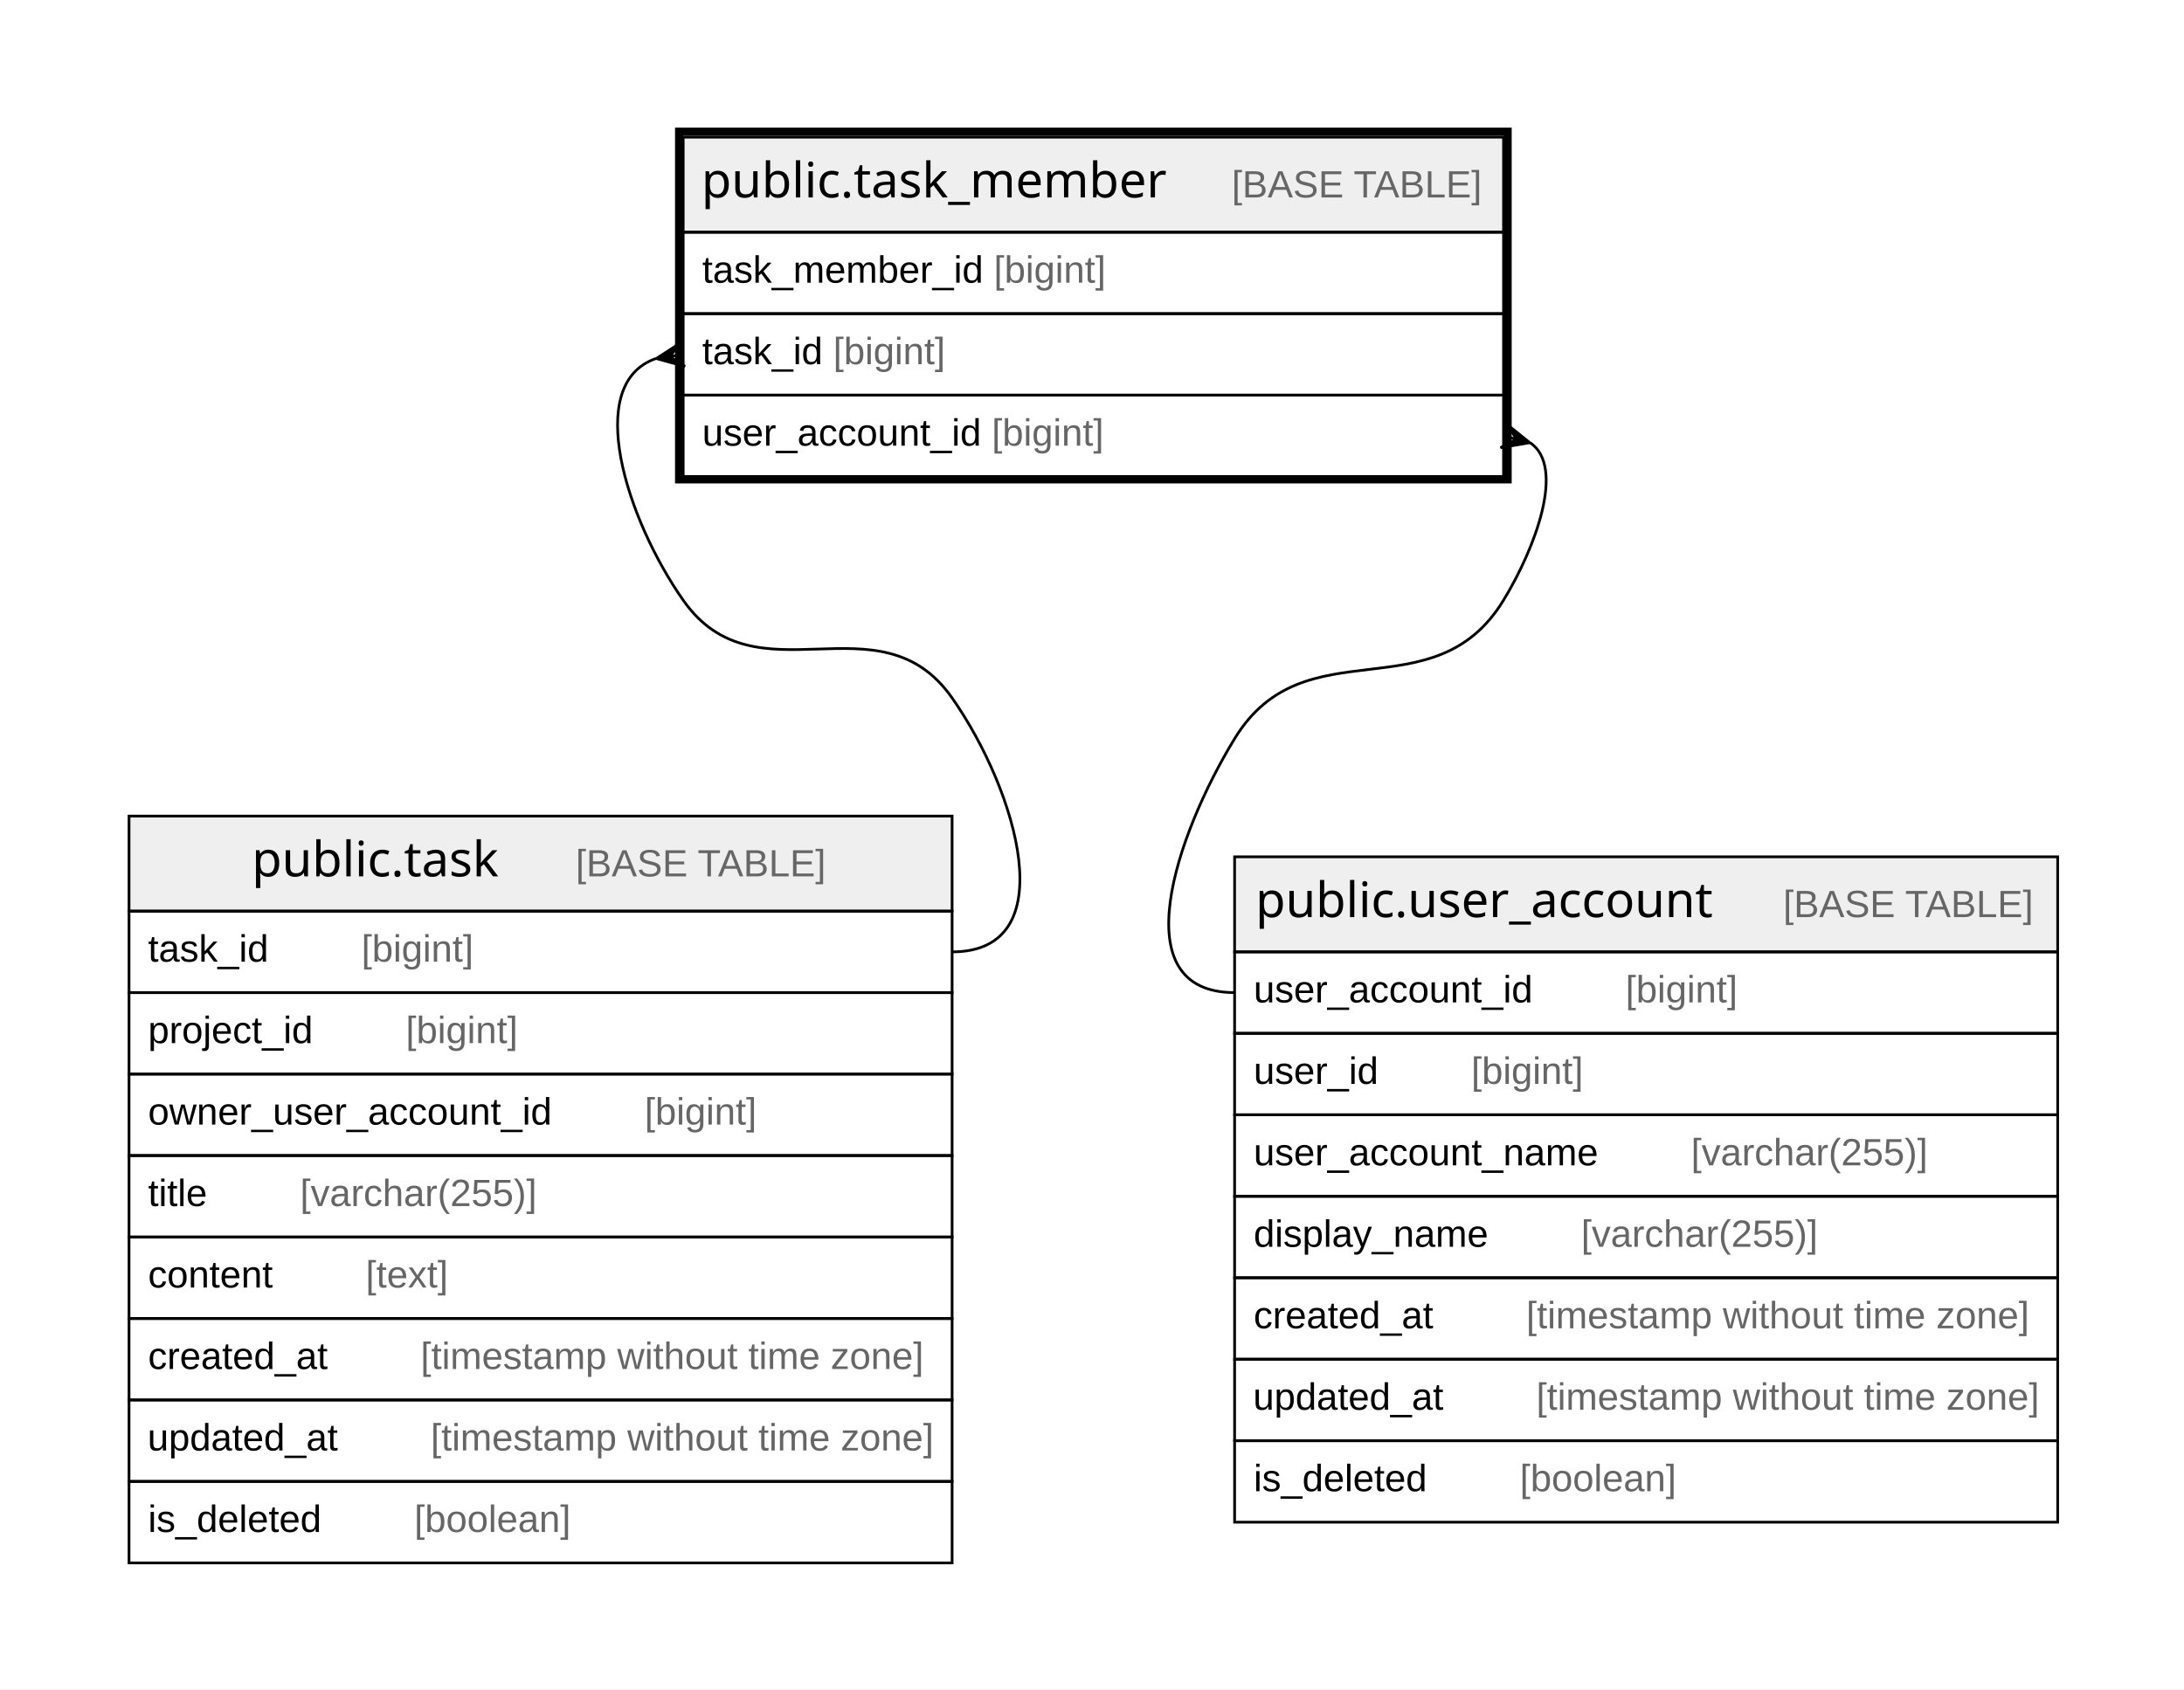
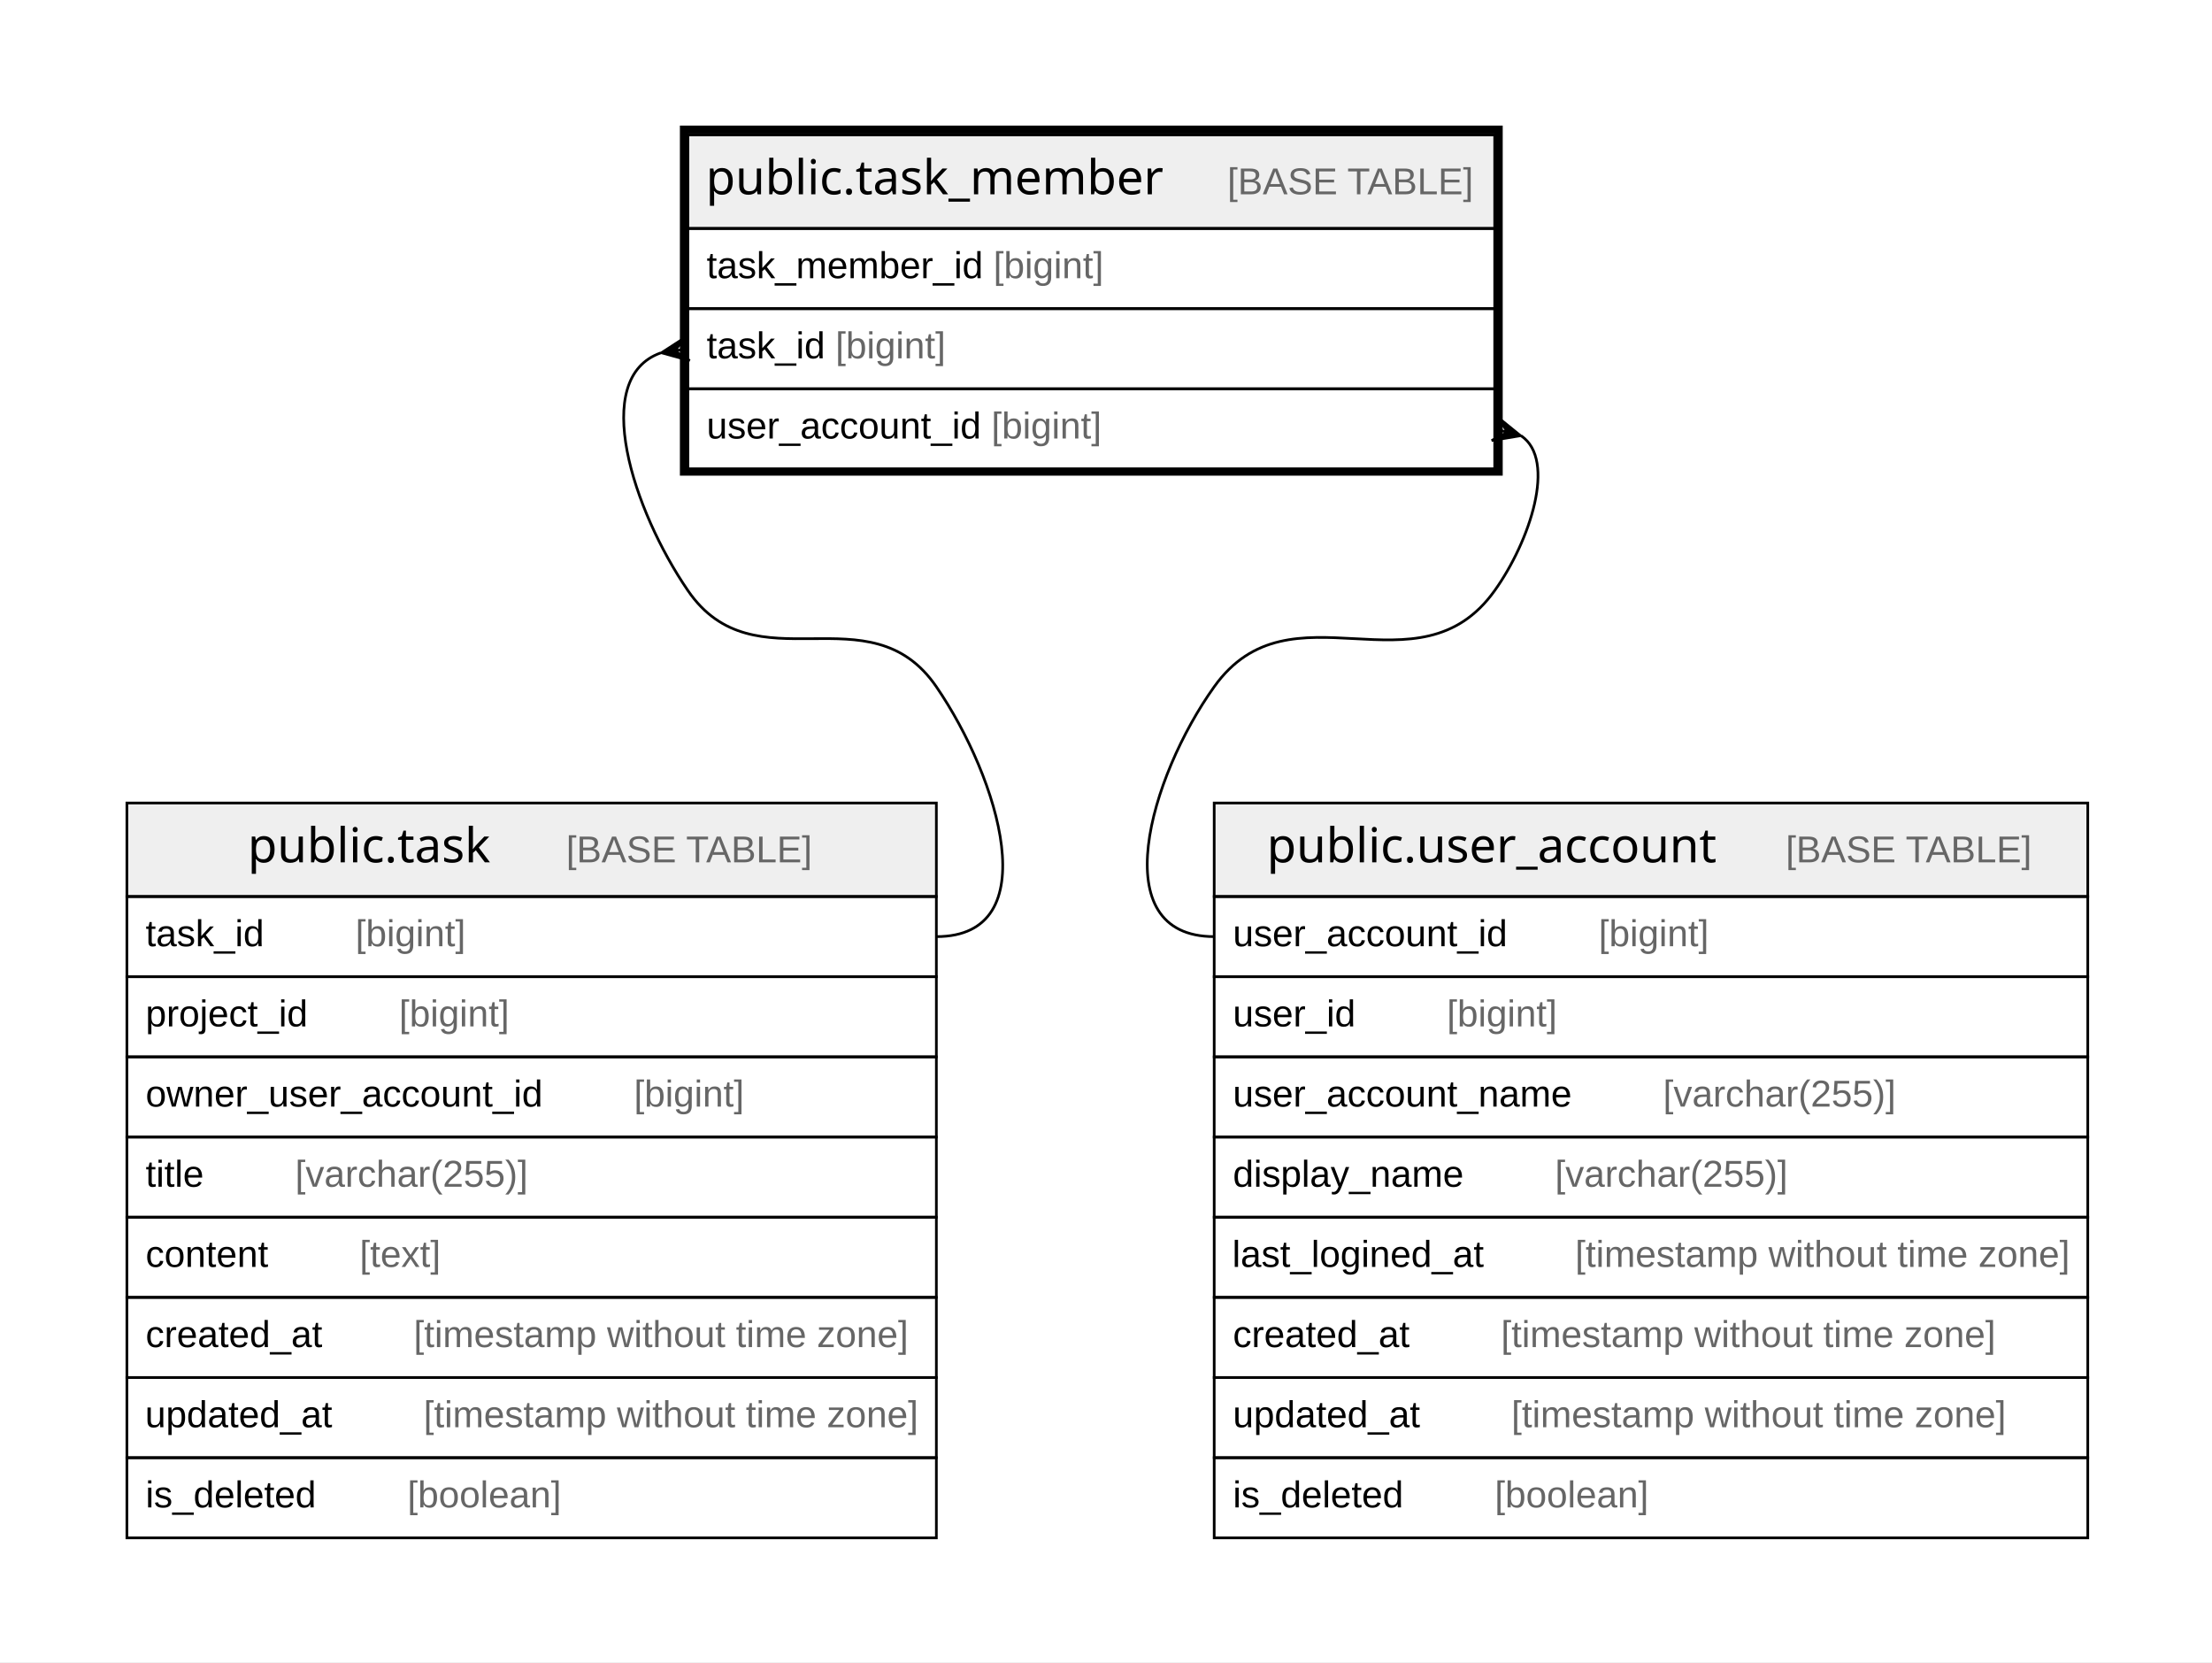
- <svg xmlns="http://www.w3.org/2000/svg" width="804pt" height="622pt" viewBox="0.00 0.00 804.00 622.00">
+ <svg xmlns="http://www.w3.org/2000/svg" width="828pt" height="622pt" viewBox="0.00 0.00 828.00 622.00">
  <g id="graph0" class="graph" transform="scale(1 1) rotate(0) translate(4 618)">
-     <polygon fill="#ffffff" stroke="transparent" points="-4,4 -4,-618 800,-618 800,4 -4,4" />
+     <polygon fill="#ffffff" stroke="transparent" points="-4,4 -4,-618 824,-618 824,4 -4,4" />
    <g id="node1" class="node">
-       <polygon fill="#efefef" stroke="transparent" points="247.5,-532.5 247.5,-567.5 549.5,-567.5 549.5,-532.5 247.5,-532.5" />
-       <polygon fill="none" stroke="#000000" points="247.5,-532.5 247.5,-567.5 549.5,-567.5 549.5,-532.5 247.5,-532.5" />
-       <text text-anchor="start" x="254.207" y="-545.3" font-family="Arial Bold" font-size="18.00" fill="#000000">public.task_member</text>
-       <text text-anchor="start" x="415.226" y="-545.3" font-family="Arial" font-size="14.00" fill="#000000">    </text>
-       <text text-anchor="start" x="449.43" y="-545.3" font-family="Arial" font-size="14.00" fill="#666666">[BASE TABLE]</text>
-       <polygon fill="none" stroke="#000000" points="247.5,-502.5 247.5,-532.5 549.5,-532.5 549.5,-502.5 247.5,-502.5" />
-       <text text-anchor="start" x="254.5" y="-513.9" font-family="Arial" font-size="14.00" fill="#000000">task_member_id </text>
-       <text text-anchor="start" x="361.848" y="-513.9" font-family="Arial" font-size="14.00" fill="#666666">[bigint]</text>
-       <polygon fill="none" stroke="#000000" points="247.5,-472.5 247.5,-502.5 549.5,-502.5 549.5,-472.5 247.5,-472.5" />
-       <text text-anchor="start" x="254.5" y="-483.9" font-family="Arial" font-size="14.00" fill="#000000">task_id </text>
-       <text text-anchor="start" x="302.736" y="-483.9" font-family="Arial" font-size="14.00" fill="#666666">[bigint]</text>
-       <polygon fill="none" stroke="#000000" points="247.5,-442.5 247.5,-472.5 549.5,-472.5 549.5,-442.5 247.5,-442.5" />
-       <text text-anchor="start" x="254.5" y="-453.9" font-family="Arial" font-size="14.00" fill="#000000">user_account_id </text>
-       <text text-anchor="start" x="361.092" y="-453.9" font-family="Arial" font-size="14.00" fill="#666666">[bigint]</text>
-       <polygon fill="none" stroke="#000000" stroke-width="3" points="246,-441.5 246,-569.5 551,-569.5 551,-441.5 246,-441.5" />
+       <polygon fill="#efefef" stroke="transparent" points="253.5,-532.5 253.5,-567.5 555.5,-567.5 555.5,-532.5 253.5,-532.5" />
+       <polygon fill="none" stroke="#000000" points="253.5,-532.5 253.5,-567.5 555.5,-567.5 555.5,-532.5 253.5,-532.5" />
+       <text text-anchor="start" x="260.207" y="-545.3" font-family="Arial Bold" font-size="18.00" fill="#000000">public.task_member</text>
+       <text text-anchor="start" x="421.226" y="-545.3" font-family="Arial" font-size="14.00" fill="#000000">    </text>
+       <text text-anchor="start" x="455.43" y="-545.3" font-family="Arial" font-size="14.00" fill="#666666">[BASE TABLE]</text>
+       <polygon fill="none" stroke="#000000" points="253.5,-502.5 253.5,-532.5 555.5,-532.5 555.5,-502.5 253.5,-502.5" />
+       <text text-anchor="start" x="260.5" y="-513.9" font-family="Arial" font-size="14.00" fill="#000000">task_member_id </text>
+       <text text-anchor="start" x="367.848" y="-513.9" font-family="Arial" font-size="14.00" fill="#666666">[bigint]</text>
+       <polygon fill="none" stroke="#000000" points="253.5,-472.5 253.5,-502.5 555.5,-502.5 555.5,-472.5 253.5,-472.5" />
+       <text text-anchor="start" x="260.5" y="-483.9" font-family="Arial" font-size="14.00" fill="#000000">task_id </text>
+       <text text-anchor="start" x="308.736" y="-483.9" font-family="Arial" font-size="14.00" fill="#666666">[bigint]</text>
+       <polygon fill="none" stroke="#000000" points="253.5,-442.5 253.5,-472.5 555.5,-472.5 555.5,-442.5 253.5,-442.5" />
+       <text text-anchor="start" x="260.5" y="-453.9" font-family="Arial" font-size="14.00" fill="#000000">user_account_id </text>
+       <text text-anchor="start" x="367.092" y="-453.9" font-family="Arial" font-size="14.00" fill="#666666">[bigint]</text>
+       <polygon fill="none" stroke="#000000" stroke-width="3" points="252,-441.5 252,-569.5 557,-569.5 557,-441.5 252,-441.5" />
    </g>
    <g id="node2" class="node">
      <polygon fill="#efefef" stroke="transparent" points="43.5,-282.5 43.5,-317.5 346.5,-317.5 346.5,-282.5 43.5,-282.5" />
      <polygon fill="none" stroke="#000000" points="43.5,-282.5 43.5,-317.5 346.5,-317.5 346.5,-282.5 43.5,-282.5" />
      <text text-anchor="start" x="88.707" y="-295.3" font-family="Arial Bold" font-size="18.00" fill="#000000">public.task</text>
      <text text-anchor="start" x="173.725" y="-295.3" font-family="Arial" font-size="14.00" fill="#000000">    </text>
      <text text-anchor="start" x="207.93" y="-295.3" font-family="Arial" font-size="14.00" fill="#666666">[BASE TABLE]</text>
      <polygon fill="none" stroke="#000000" points="43.5,-252.5 43.5,-282.5 346.5,-282.5 346.5,-252.5 43.5,-252.5" />
      <text text-anchor="start" x="50.5" y="-263.9" font-family="Arial" font-size="14.00" fill="#000000">task_id    </text>
      <text text-anchor="start" x="129.05" y="-263.9" font-family="Arial" font-size="14.00" fill="#666666">[bigint]</text>
      <polygon fill="none" stroke="#000000" points="43.5,-222.5 43.5,-252.5 346.5,-252.5 346.5,-222.5 43.5,-222.5" />
      <text text-anchor="start" x="50.5" y="-233.9" font-family="Arial" font-size="14.00" fill="#000000">project_id    </text>
      <text text-anchor="start" x="145.382" y="-233.9" font-family="Arial" font-size="14.00" fill="#666666">[bigint]</text>
      <polygon fill="none" stroke="#000000" points="43.5,-192.5 43.5,-222.5 346.5,-222.5 346.5,-192.5 43.5,-192.5" />
      <text text-anchor="start" x="50.5" y="-203.9" font-family="Arial" font-size="14.00" fill="#000000">owner_user_account_id    </text>
      <text text-anchor="start" x="233.304" y="-203.9" font-family="Arial" font-size="14.00" fill="#666666">[bigint]</text>
      <polygon fill="none" stroke="#000000" points="43.5,-162.5 43.5,-192.5 346.5,-192.5 346.5,-162.5 43.5,-162.5" />
      <text text-anchor="start" x="50.5" y="-173.9" font-family="Arial" font-size="14.00" fill="#000000">title    </text>
      <text text-anchor="start" x="106.482" y="-173.9" font-family="Arial" font-size="14.00" fill="#666666">[varchar(255)]</text>
      <polygon fill="none" stroke="#000000" points="43.5,-132.5 43.5,-162.5 346.5,-162.5 346.5,-132.5 43.5,-132.5" />
      <text text-anchor="start" x="50.5" y="-143.9" font-family="Arial" font-size="14.00" fill="#000000">content    </text>
      <text text-anchor="start" x="130.616" y="-143.9" font-family="Arial" font-size="14.00" fill="#666666">[text]</text>
      <polygon fill="none" stroke="#000000" points="43.5,-102.5 43.5,-132.5 346.5,-132.5 346.5,-102.5 43.5,-102.5" />
      <text text-anchor="start" x="50.5" y="-113.9" font-family="Arial" font-size="14.00" fill="#000000">created_at    </text>
      <text text-anchor="start" x="150.842" y="-113.9" font-family="Arial" font-size="14.00" fill="#666666">[timestamp without time zone]</text>
      <polygon fill="none" stroke="#000000" points="43.5,-72.5 43.5,-102.5 346.5,-102.5 346.5,-72.5 43.5,-72.5" />
      <text text-anchor="start" x="50.306" y="-83.9" font-family="Arial" font-size="14.00" fill="#000000">updated_at    </text>
      <text text-anchor="start" x="154.553" y="-83.9" font-family="Arial" font-size="14.00" fill="#666666">[timestamp without time zone]</text>
      <polygon fill="none" stroke="#000000" points="43.5,-42.5 43.5,-72.5 346.5,-72.5 346.5,-42.5 43.5,-42.5" />
      <text text-anchor="start" x="50.5" y="-53.9" font-family="Arial" font-size="14.00" fill="#000000">is_deleted    </text>
      <text text-anchor="start" x="148.504" y="-53.9" font-family="Arial" font-size="14.00" fill="#666666">[boolean]</text>
    </g>
    <g id="edge1" class="edge">
-       <path fill="none" stroke="#000000" d="M237.31,-485.93C210.683,-476.493 226.678,-426.728 247.5,-397 274.36,-358.652 319.64,-399.348 346.5,-361 370.34,-326.963 388.056,-267.5 346.5,-267.5" />
-       <polygon fill="#000000" stroke="#000000" points="237.617,-485.977 246.815,-491.947 242.558,-486.738 247.5,-487.5 247.5,-487.5 247.5,-487.5 242.558,-486.738 248.185,-483.053 237.617,-485.977 237.617,-485.977" />
+       <path fill="none" stroke="#000000" d="M243.318,-485.936C216.743,-476.535 232.985,-426.94 253.5,-397 278.553,-360.438 321.447,-397.562 346.5,-361 369.989,-326.72 388.056,-267.5 346.5,-267.5" />
+       <polygon fill="#000000" stroke="#000000" points="243.616,-485.982 252.817,-491.948 248.558,-486.741 253.5,-487.5 253.5,-487.5 253.5,-487.5 248.558,-486.741 254.183,-483.052 243.616,-485.982 243.616,-485.982" />
    </g>
    <g id="node3" class="node">
-       <polygon fill="#efefef" stroke="transparent" points="450.5,-267.5 450.5,-302.5 753.5,-302.5 753.5,-267.5 450.5,-267.5" />
-       <polygon fill="none" stroke="#000000" points="450.5,-267.5 450.5,-302.5 753.5,-302.5 753.5,-267.5 450.5,-267.5" />
-       <text text-anchor="start" x="458.192" y="-280.3" font-family="Arial Bold" font-size="18.00" fill="#000000">public.user_account</text>
-       <text text-anchor="start" x="618.24" y="-280.3" font-family="Arial" font-size="14.00" fill="#000000">    </text>
-       <text text-anchor="start" x="652.444" y="-280.3" font-family="Arial" font-size="14.00" fill="#666666">[BASE TABLE]</text>
-       <polygon fill="none" stroke="#000000" points="450.5,-237.5 450.5,-267.5 753.5,-267.5 753.5,-237.5 450.5,-237.5" />
-       <text text-anchor="start" x="457.5" y="-248.9" font-family="Arial" font-size="14.00" fill="#000000">user_account_id    </text>
-       <text text-anchor="start" x="594.406" y="-248.9" font-family="Arial" font-size="14.00" fill="#666666">[bigint]</text>
-       <polygon fill="none" stroke="#000000" points="450.5,-207.5 450.5,-237.5 753.5,-237.5 753.5,-207.5 450.5,-207.5" />
-       <text text-anchor="start" x="457.5" y="-218.9" font-family="Arial" font-size="14.00" fill="#000000">user_id    </text>
-       <text text-anchor="start" x="537.602" y="-218.9" font-family="Arial" font-size="14.00" fill="#666666">[bigint]</text>
-       <polygon fill="none" stroke="#000000" points="450.5,-177.5 450.5,-207.5 753.5,-207.5 753.5,-177.5 450.5,-177.5" />
-       <text text-anchor="start" x="457.5" y="-188.9" font-family="Arial" font-size="14.00" fill="#000000">user_account_name    </text>
-       <text text-anchor="start" x="618.525" y="-188.9" font-family="Arial" font-size="14.00" fill="#666666">[varchar(255)]</text>
-       <polygon fill="none" stroke="#000000" points="450.5,-147.5 450.5,-177.5 753.5,-177.5 753.5,-147.5 450.5,-147.5" />
-       <text text-anchor="start" x="457.5" y="-158.9" font-family="Arial" font-size="14.00" fill="#000000">display_name    </text>
-       <text text-anchor="start" x="578.057" y="-158.9" font-family="Arial" font-size="14.00" fill="#666666">[varchar(255)]</text>
-       <polygon fill="none" stroke="#000000" points="450.5,-117.5 450.5,-147.5 753.5,-147.5 753.5,-117.5 450.5,-117.5" />
-       <text text-anchor="start" x="457.5" y="-128.9" font-family="Arial" font-size="14.00" fill="#000000">created_at    </text>
-       <text text-anchor="start" x="557.842" y="-128.9" font-family="Arial" font-size="14.00" fill="#666666">[timestamp without time zone]</text>
-       <polygon fill="none" stroke="#000000" points="450.5,-87.5 450.5,-117.5 753.5,-117.5 753.5,-87.5 450.5,-87.5" />
-       <text text-anchor="start" x="457.307" y="-98.9" font-family="Arial" font-size="14.00" fill="#000000">updated_at    </text>
-       <text text-anchor="start" x="561.553" y="-98.9" font-family="Arial" font-size="14.00" fill="#666666">[timestamp without time zone]</text>
-       <polygon fill="none" stroke="#000000" points="450.5,-57.5 450.5,-87.5 753.5,-87.5 753.5,-57.5 450.5,-57.5" />
-       <text text-anchor="start" x="457.5" y="-68.9" font-family="Arial" font-size="14.00" fill="#000000">is_deleted    </text>
-       <text text-anchor="start" x="555.504" y="-68.9" font-family="Arial" font-size="14.00" fill="#666666">[boolean]</text>
+       <polygon fill="#efefef" stroke="transparent" points="450.5,-282.5 450.5,-317.5 777.5,-317.5 777.5,-282.5 450.5,-282.5" />
+       <polygon fill="none" stroke="#000000" points="450.5,-282.5 450.5,-317.5 777.5,-317.5 777.5,-282.5 450.5,-282.5" />
+       <text text-anchor="start" x="470.192" y="-295.3" font-family="Arial Bold" font-size="18.00" fill="#000000">public.user_account</text>
+       <text text-anchor="start" x="630.24" y="-295.3" font-family="Arial" font-size="14.00" fill="#000000">    </text>
+       <text text-anchor="start" x="664.444" y="-295.3" font-family="Arial" font-size="14.00" fill="#666666">[BASE TABLE]</text>
+       <polygon fill="none" stroke="#000000" points="450.5,-252.5 450.5,-282.5 777.5,-282.5 777.5,-252.5 450.5,-252.5" />
+       <text text-anchor="start" x="457.5" y="-263.9" font-family="Arial" font-size="14.00" fill="#000000">user_account_id    </text>
+       <text text-anchor="start" x="594.406" y="-263.9" font-family="Arial" font-size="14.00" fill="#666666">[bigint]</text>
+       <polygon fill="none" stroke="#000000" points="450.5,-222.5 450.5,-252.5 777.5,-252.5 777.5,-222.5 450.5,-222.5" />
+       <text text-anchor="start" x="457.5" y="-233.9" font-family="Arial" font-size="14.00" fill="#000000">user_id    </text>
+       <text text-anchor="start" x="537.602" y="-233.9" font-family="Arial" font-size="14.00" fill="#666666">[bigint]</text>
+       <polygon fill="none" stroke="#000000" points="450.5,-192.5 450.5,-222.5 777.5,-222.5 777.5,-192.5 450.5,-192.5" />
+       <text text-anchor="start" x="457.5" y="-203.9" font-family="Arial" font-size="14.00" fill="#000000">user_account_name    </text>
+       <text text-anchor="start" x="618.525" y="-203.9" font-family="Arial" font-size="14.00" fill="#666666">[varchar(255)]</text>
+       <polygon fill="none" stroke="#000000" points="450.5,-162.5 450.5,-192.5 777.5,-192.5 777.5,-162.5 450.5,-162.5" />
+       <text text-anchor="start" x="457.5" y="-173.9" font-family="Arial" font-size="14.00" fill="#000000">display_name    </text>
+       <text text-anchor="start" x="578.057" y="-173.9" font-family="Arial" font-size="14.00" fill="#666666">[varchar(255)]</text>
+       <polygon fill="none" stroke="#000000" points="450.5,-132.5 450.5,-162.5 777.5,-162.5 777.5,-132.5 450.5,-132.5" />
+       <text text-anchor="start" x="457.255" y="-143.9" font-family="Arial" font-size="14.00" fill="#000000">last_logined_at    </text>
+       <text text-anchor="start" x="585.605" y="-143.9" font-family="Arial" font-size="14.00" fill="#666666">[timestamp without time zone]</text>
+       <polygon fill="none" stroke="#000000" points="450.5,-102.5 450.5,-132.5 777.5,-132.5 777.5,-102.5 450.5,-102.5" />
+       <text text-anchor="start" x="457.5" y="-113.9" font-family="Arial" font-size="14.00" fill="#000000">created_at    </text>
+       <text text-anchor="start" x="557.842" y="-113.9" font-family="Arial" font-size="14.00" fill="#666666">[timestamp without time zone]</text>
+       <polygon fill="none" stroke="#000000" points="450.5,-72.5 450.5,-102.5 777.5,-102.5 777.5,-72.5 450.5,-72.5" />
+       <text text-anchor="start" x="457.5" y="-83.9" font-family="Arial" font-size="14.00" fill="#000000">updated_at    </text>
+       <text text-anchor="start" x="561.747" y="-83.9" font-family="Arial" font-size="14.00" fill="#666666">[timestamp without time zone]</text>
+       <polygon fill="none" stroke="#000000" points="450.5,-42.5 450.5,-72.5 777.5,-72.5 777.5,-42.5 450.5,-42.5" />
+       <text text-anchor="start" x="457.5" y="-53.9" font-family="Arial" font-size="14.00" fill="#000000">is_deleted    </text>
+       <text text-anchor="start" x="555.504" y="-53.9" font-family="Arial" font-size="14.00" fill="#666666">[boolean]</text>
    </g>
    <g id="edge2" class="edge">
-       <path fill="none" stroke="#000000" d="M559.338,-454.949C572.333,-446.124 561.311,-416.371 549.5,-397 523.733,-354.741 476.267,-388.259 450.5,-346 428.866,-310.52 408.944,-252.5 450.5,-252.5" />
-       <polygon fill="#000000" stroke="#000000" points="559.18,-454.99 548.371,-453.144 554.34,-456.245 549.5,-457.5 549.5,-457.5 549.5,-457.5 554.34,-456.245 550.629,-461.856 559.18,-454.99 559.18,-454.99" />
+       <path fill="none" stroke="#000000" d="M565.439,-454.883C578.764,-445.84 568.687,-415.462 555.5,-397 526.826,-356.856 479.174,-401.144 450.5,-361 426.346,-327.185 408.944,-267.5 450.5,-267.5" />
+       <polygon fill="#000000" stroke="#000000" points="565.17,-454.953 554.354,-453.148 560.335,-456.227 555.5,-457.5 555.5,-457.5 555.5,-457.5 560.335,-456.227 556.646,-461.852 565.17,-454.953 565.17,-454.953" />
    </g>
  </g>
</svg>
